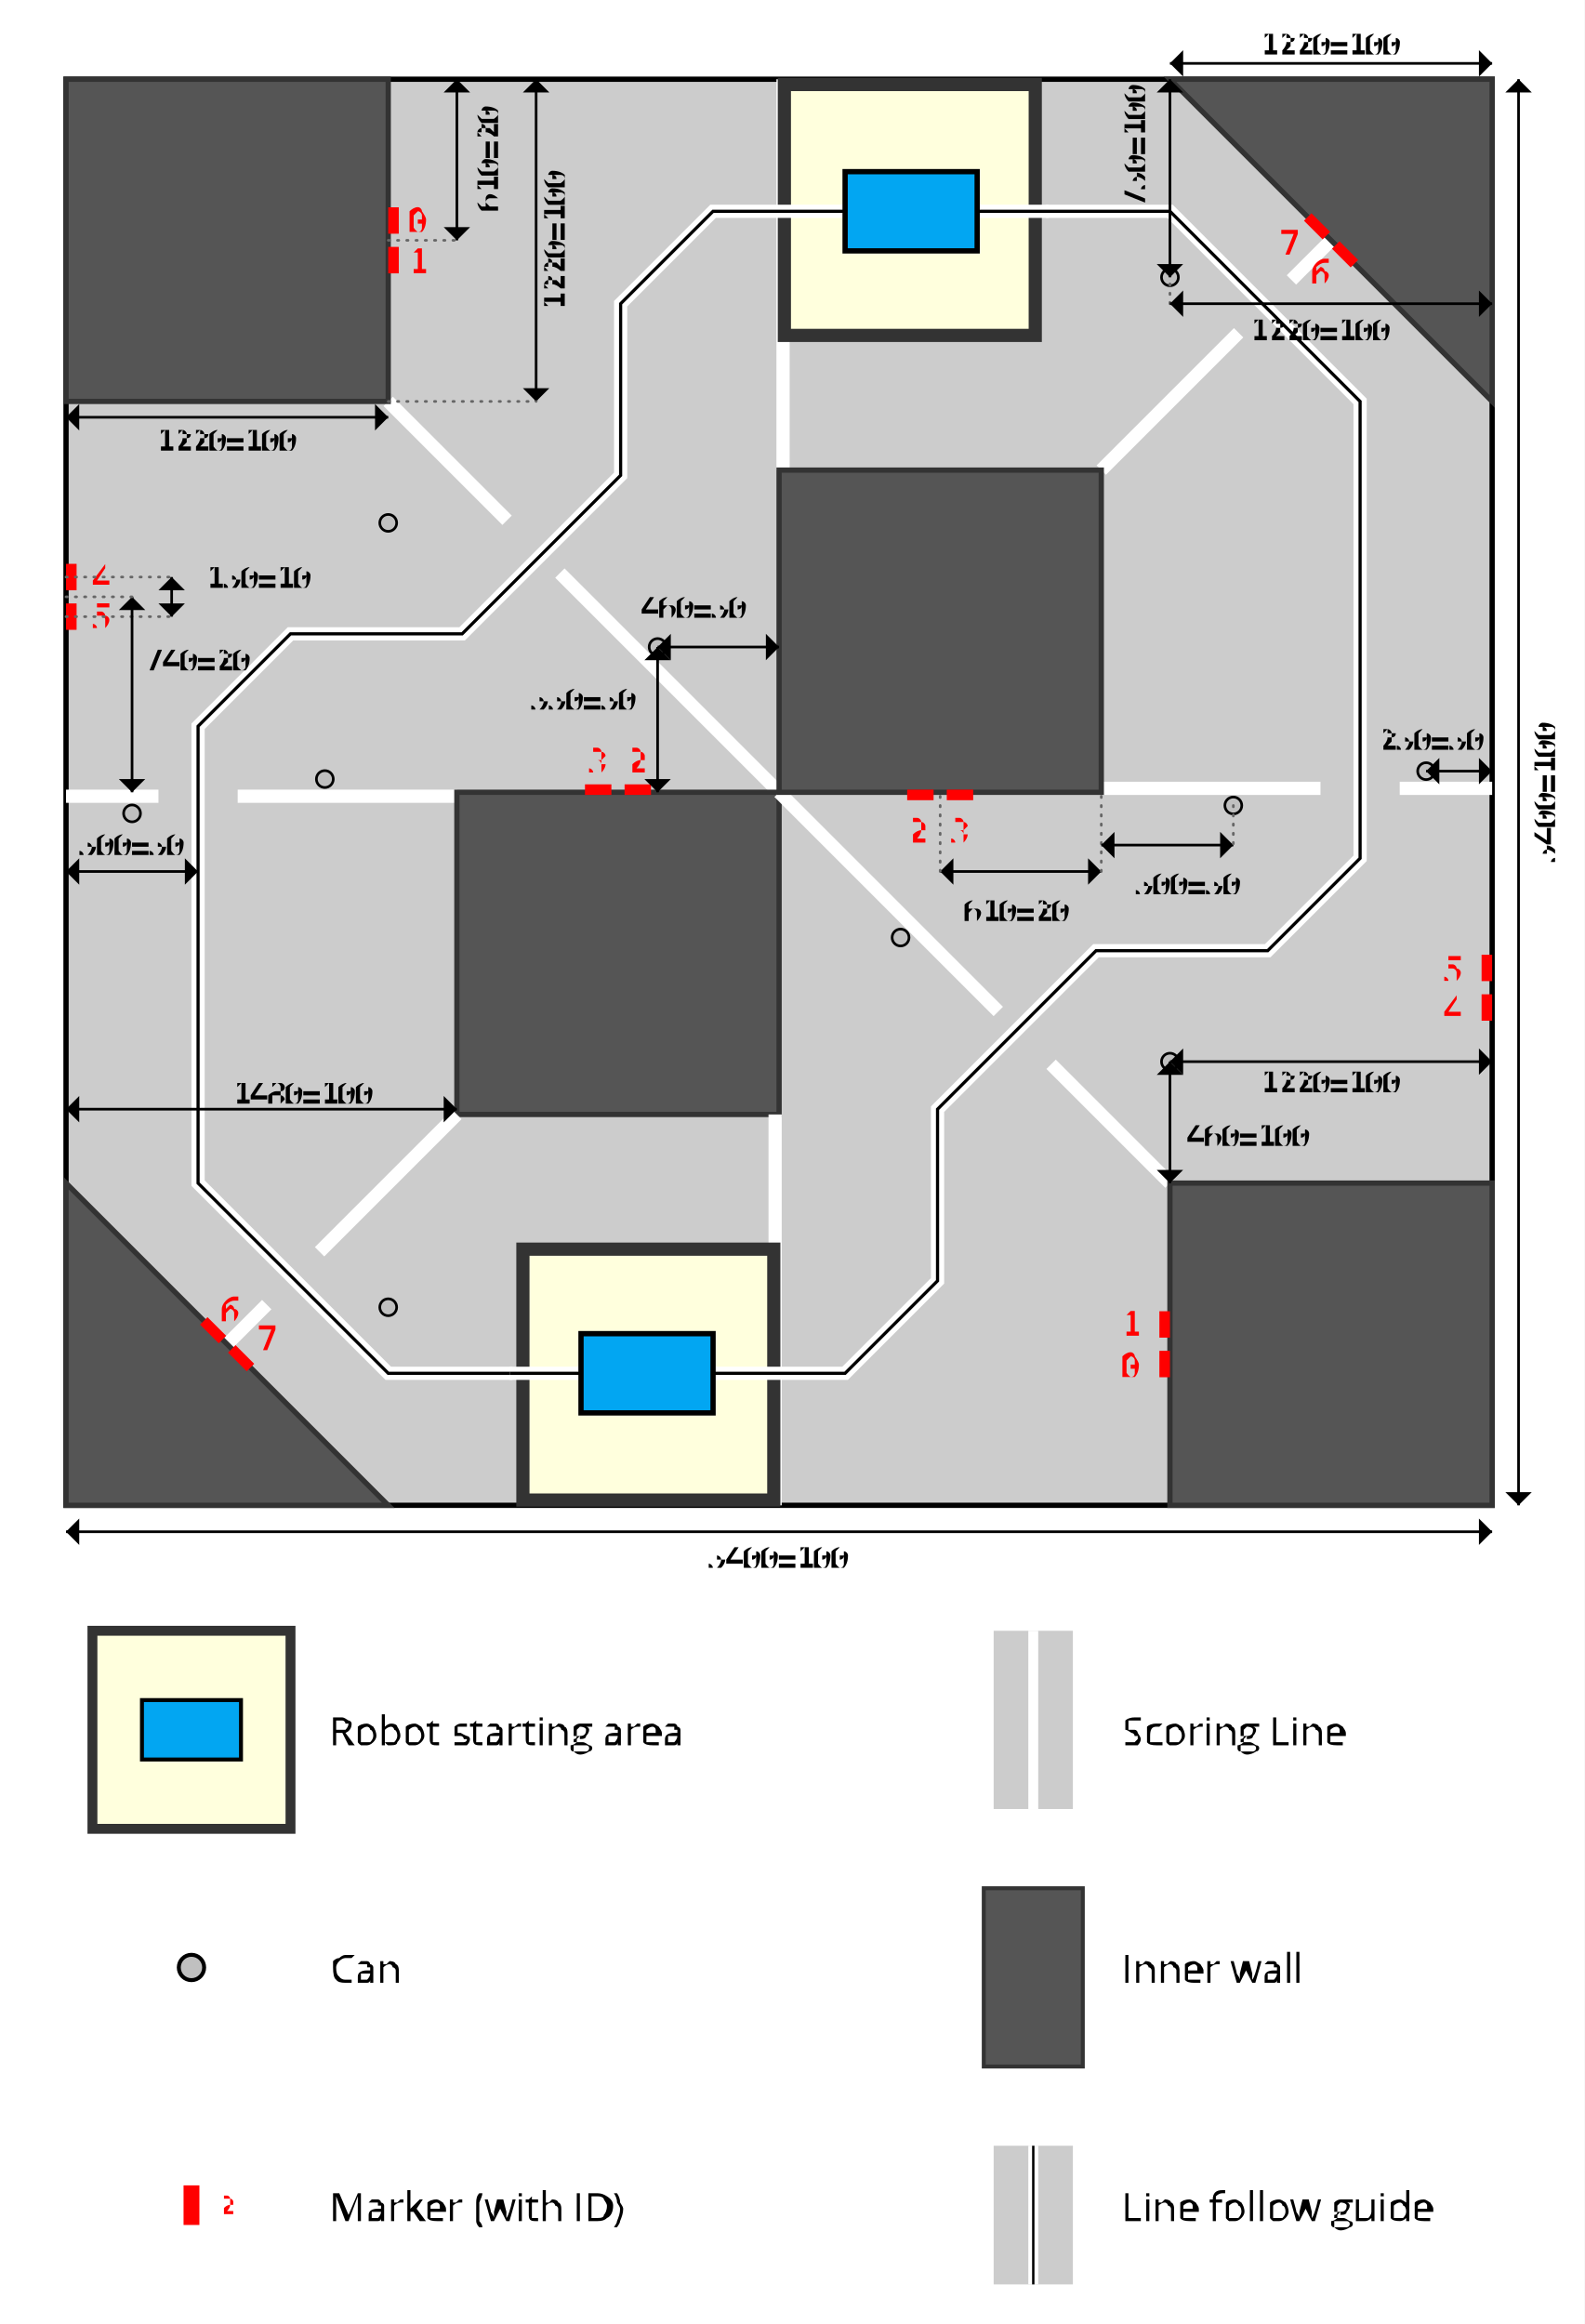
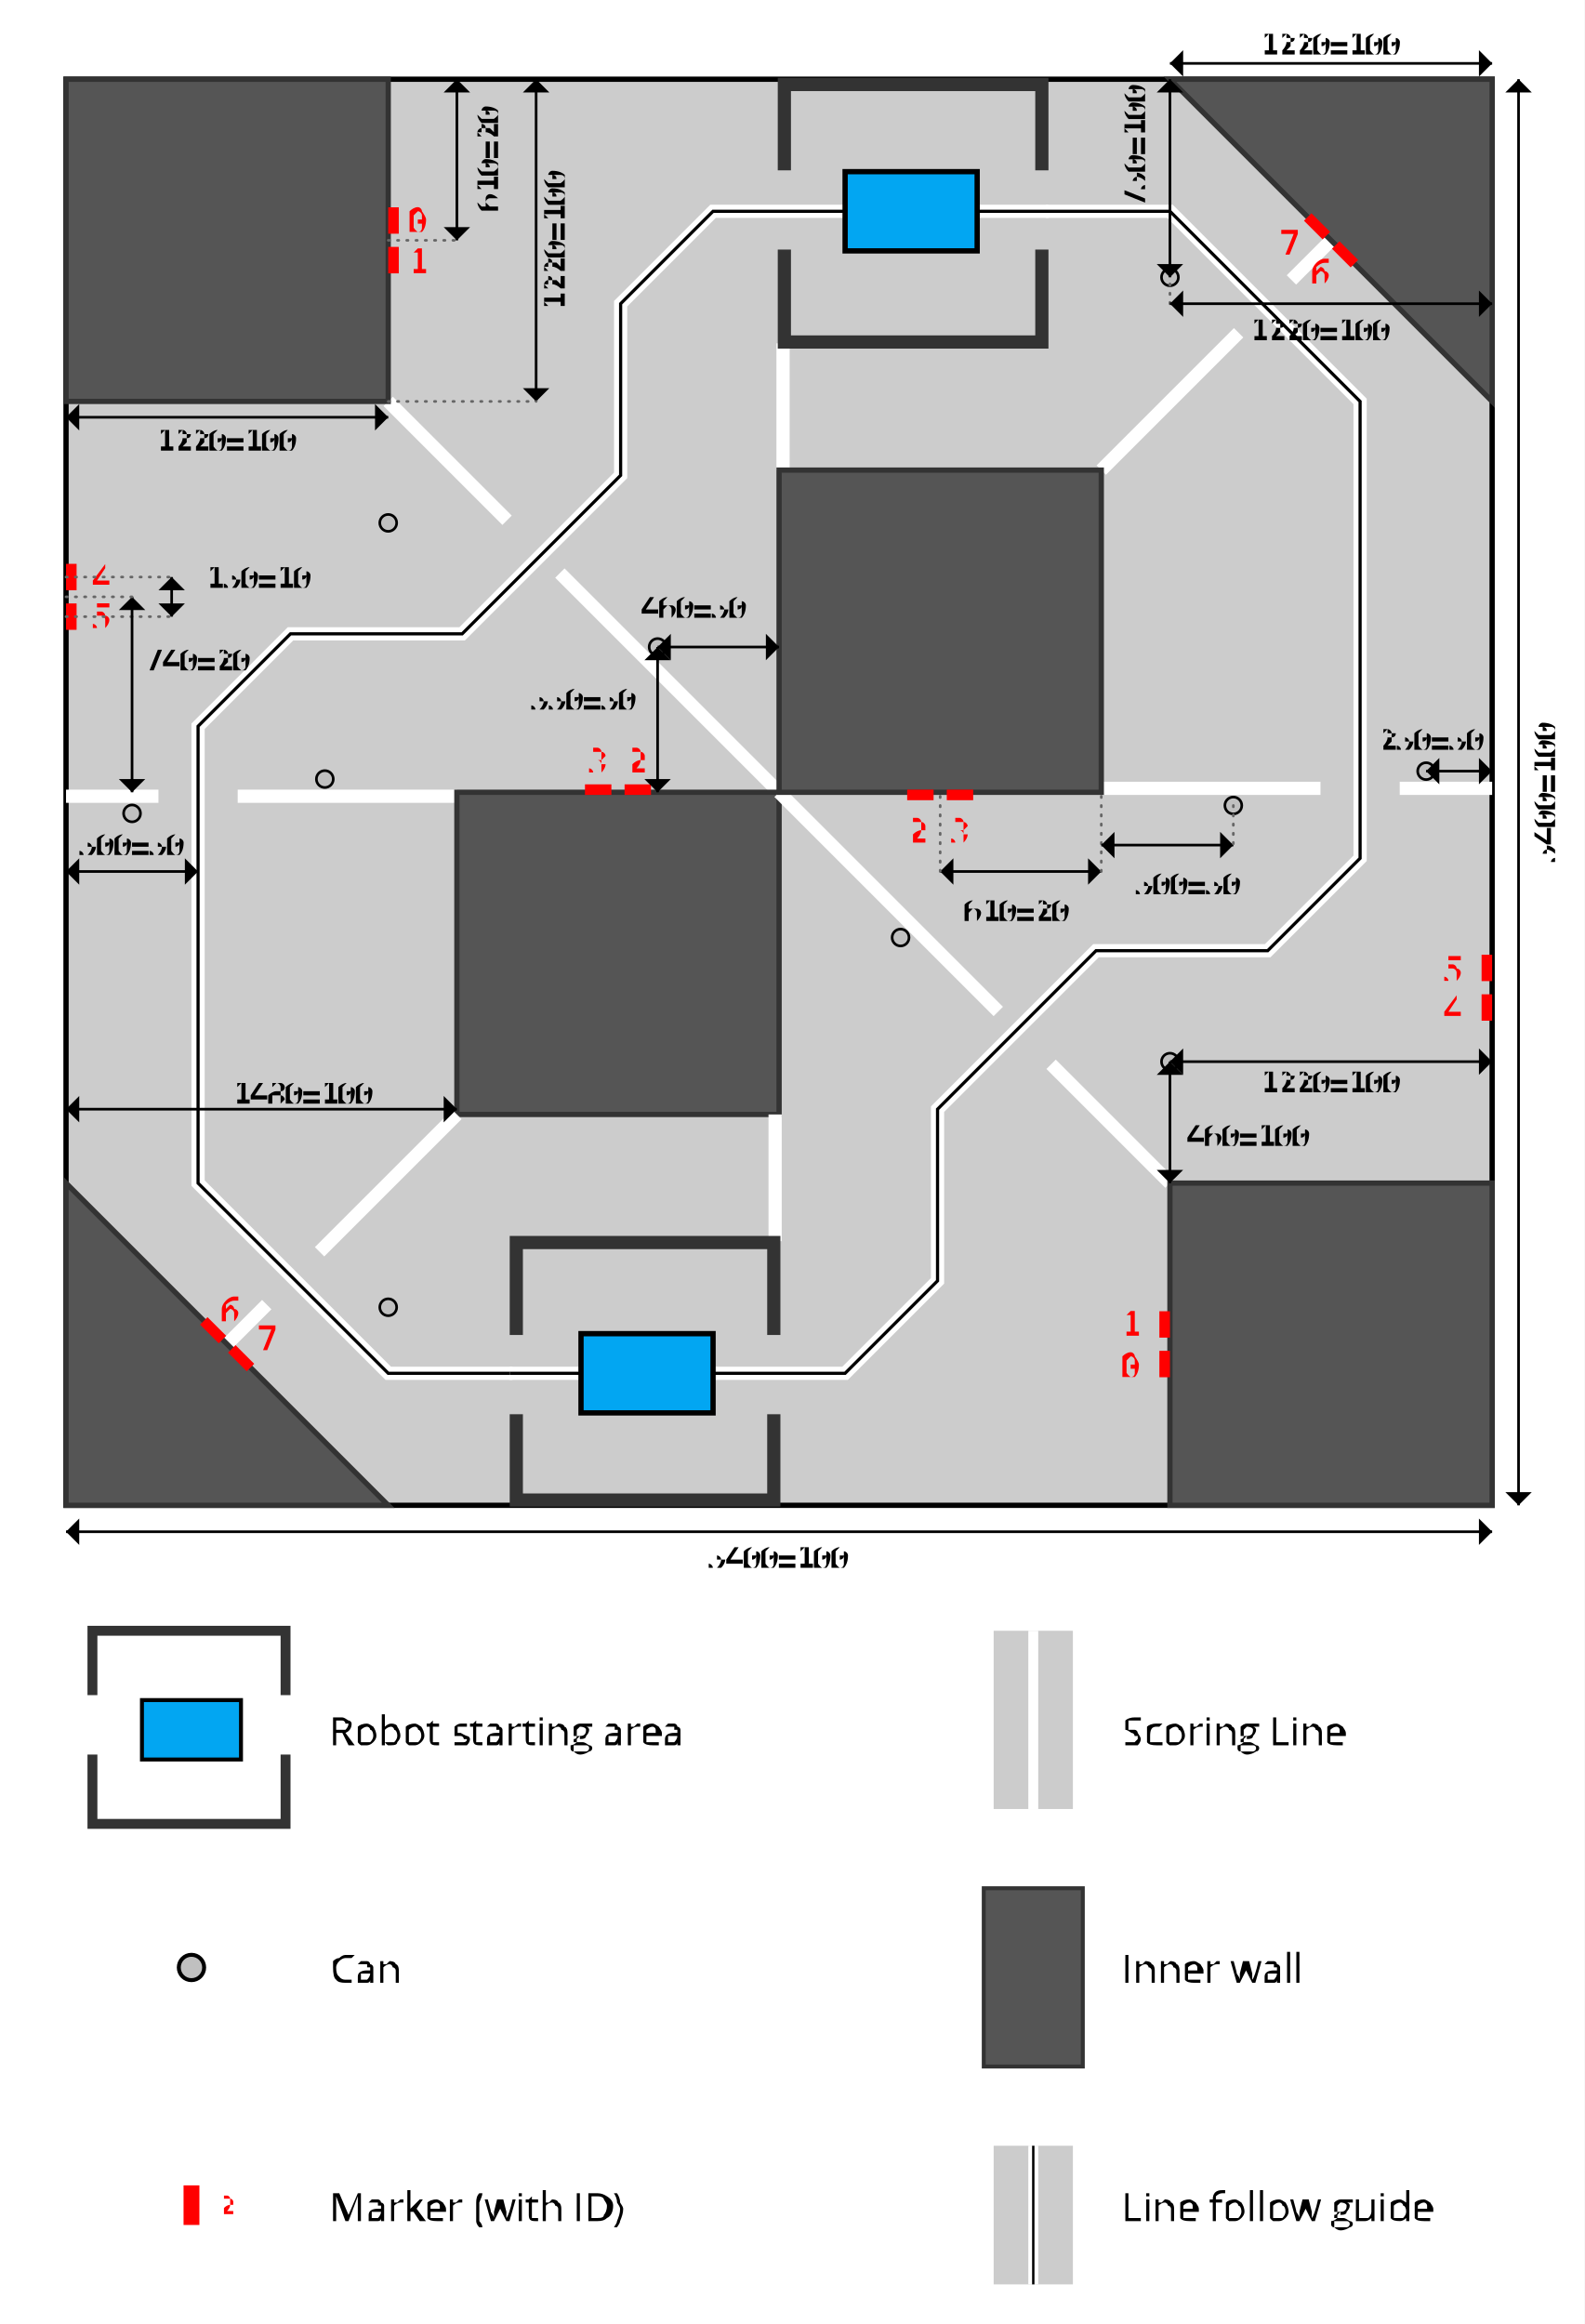
<svg xmlns="http://www.w3.org/2000/svg" xmlns:xlink="http://www.w3.org/1999/xlink" version="1.1" baseProfile="full" width="600" height="880">
  <style type="text/css">
    
      svg {
        font-family: "Open Sans", Arial, sans-serif;
      }

      .arena-wall {
          fill: #ccc;
          stroke: black;
          stroke-width: .02;
      }

      .inner-wall {
          fill: #555;
          stroke: #333;
          stroke-width: .02;
      }

      .line-follow-guide {
          fill: none;
          stroke: black;
          stroke-width: .012;
      }

      .line-follow-guide-back {
          fill: none;
          stroke: white;
          stroke-width: .05;
      }

      .can {
          stroke: black;
          stroke-width: 0.01;
          fill: silver;
      }

      #robot {
          fill: #02A6F2;
          stroke: black;
          stroke-width: 0.02;
      }

      .scoring-line {
          stroke: white;
          stroke-width: 0.05;
          fill: none;
      }

      #marker {
          stroke: red;
          stroke-width: 0.04;
      }

-       .start-zone {
+       .start-zone-border {
+         fill: none;
        stroke: #333;
        stroke-width: 0.05;
-         fill: #ffd;
      }

      .legend-label {
        font-size: 0.2px;
        text-anchor: start;
        dominant-baseline: central;
      }

      .marker-label {
        font-size: 0.12px;
        text-anchor: central;
        dominant-baseline: central;
        fill: red;
        font-family: monospace;
      }

      /*.dimension, .dimension-guide, .marker-label {
         display: none;
      }*/
      line.dimension {
        stroke: black;
        stroke-width: 0.01;
        marker-start: url(#dimension-arrow-head-start);
        marker-end: url(#dimension-arrow-head-end);
      }

      text.dimension {
        fill: black;
        font-size: 0.11px;
        text-anchor: middle;
        dominant-baseline: central;
        font-family: monospace;
      }
      .dimension-arrow-head {
        fill: black;
      }
      .dimension-guide {
        stroke: #666;
        stroke-width: 0.01;
        stroke-dasharray: 0.005 0.03;
        stroke-linecap: round;
        fill: none;
      }

    
  </style>
  <defs>
    <g transform="scale(0.05)" id="dimension-arrow-head">
      <path id="path218" class="dimension-arrow-head" d="M0,0 L1,1 L1,-1 L0,0" />
    </g>
    <marker markerUnits="userSpaceOnUse" refY="1" refX="0" markerHeight="2" markerWidth="1" orient="auto" id="dimension-arrow-head-start">
      <use transform="translate(0,1)" xlink:href="#dimension-arrow-head" />
    </marker>
    <marker markerUnits="userSpaceOnUse" refY="1" refX="1" markerHeight="2" markerWidth="1" orient="auto" id="dimension-arrow-head-end">
      <use transform="matrix(-1,0,0,1,1,1)" xlink:href="#dimension-arrow-head" />
    </marker>
    <circle cx="0" cy="0" r="0.032" id="can" />
    <line x1="-0.05" y1="0" x2="0.05" y2="0" id="marker" />
    <rect width="0.5" height="0.3" x="-0.25" y="-0.15" id="robot" />
    <g id="marker-pair">
      <use xlink:href="#marker" transform="translate(0.075)" class="marker" />
      <use xlink:href="#marker" transform="translate(-0.075)" class="marker" />
    </g>
+     <g id="robot-start-zone" style="overflow: hidden">
+       <polyline points="0.975,0.625 0.975,0.975 0,0.975 0,0.625" class="start-zone-border" />
+       <polyline points="0,0.325 0,0 0.975,0 0.975,0.325" class="start-zone-border" />
+     </g>
    <g id="side-zone">
-       <line class="scoring-line" x1="2.715" y1="0" x2="2.715" y2="1.48" />
+       <line class="scoring-line" x1="2.715" y1="1" x2="2.715" y2="1.48" />
      <line class="scoring-line" x1="0.65" y1="2.715" x2="1.48" y2="2.715" />
      <line class="scoring-line" x1="0" y1="2.715" x2="0.35" y2="2.715" />
      <line class="scoring-line" x1="1.67" y1="1.67" x2="1.22" y2="1.22" />
      <line class="scoring-line" x1="2.7" y1="2.7" x2="1.87" y2="1.87" />
      <line class="scoring-line" x1="3.92" y1="1.48" x2="4.44" y2="0.96" />
      <line class="scoring-line" x1="4.64" y1="0.76" x2="4.79" y2="0.61" />
-       <rect width="0.95" height="0.95" x="2.72" y="0.02" class="start-zone" />
+       <use xlink:href="#robot-start-zone" transform="translate(2.72, 0.02)" />
      <polyline points="3.72,0.5, 2.45,0.5 2.1,0.85 2.1,1.5 1.5,2.1 0.85,2.1 0.5,2.45 0.5,4.18 1.22,4.9 1.69,4.9" class="line-follow-guide-back" />
      <polyline points="3.72,0.5, 2.45,0.5 2.1,0.85 2.1,1.5 1.5,2.1 0.85,2.1 0.5,2.45 0.5,4.18 1.22,4.9 1.69,4.9" class="line-follow-guide" />
      <g transform="translate(3.2 0.5)">
        <use xlink:href="#robot" />
      </g>
      <use xlink:href="#can" transform="translate(4.18 0.75)" class="can" />
      <use xlink:href="#can" transform="translate(1.22 1.68)" class="can" />
      <use xlink:href="#can" transform="translate(2.24 2.15)" class="can" />
      <use xlink:href="#can" transform="translate(0.25 2.78)" class="can" />
      <use xlink:href="#can" transform="translate(0.98 2.65)" class="can" />
      <rect width="1.22" height="1.22" x="1.48" y="2.7" class="inner-wall" />
      <rect width="1.22" height="1.22" x="0" y="0" class="inner-wall" />
      <polygon points="5.4,0 4.18,0 5.4,1.22" class="inner-wall" />
      <use xlink:href="#marker-pair" transform="translate(1.24 0.61) rotate(90)" />
      <use xlink:href="#marker-pair" transform="translate(2.09 2.69)" />
      <use xlink:href="#marker-pair" transform="translate(0.02 1.96) rotate(90)" />
      <use xlink:href="#marker-pair" transform="translate(4.79 0.61) rotate(45)" />
    </g>
  </defs>
  <rect width="100%" height="100%" fill="white" />
  <g id="arena" transform="translate(25 30) scale(100)">
    <rect width="5.4" height="5.4" x="0" y="0" class="arena-wall" />
    <use xlink:href="#side-zone" />
    <use xlink:href="#side-zone" transform="rotate(180 2.7 2.7)" />
    <text class="marker-label" y="0.54" x="1.3">0</text>
    <text class="marker-label" y="0.69" x="1.3">1</text>
    <text class="marker-label" y="4.87" x="4">0</text>
    <text class="marker-label" y="4.72" x="4">1</text>
    <text class="marker-label" y="2.58" x="2.13">2</text>
    <text class="marker-label" y="2.58" x="1.98">3</text>
    <text class="marker-label" y="2.85" x="3.19">2</text>
    <text class="marker-label" y="2.85" x="3.35">3</text>
    <text class="marker-label" y="1.89" x="0.1">4</text>
    <text class="marker-label" y="2.04" x="0.1">5</text>
    <text class="marker-label" y="3.52" x="5.22">4</text>
    <text class="marker-label" y="3.37" x="5.22">5</text>
    <text class="marker-label" y="4.66" x="0.59">6</text>
    <text class="marker-label" y="4.77" x="0.73">7</text>
    <text class="marker-label" y="0.73" x="4.72">6</text>
    <text class="marker-label" y="0.62" x="4.6">7</text>
    <line x1="0" y1="1.28" x2="1.22" y2="1.28" class="dimension" />
    <text class="dimension" y="1.37" x="0.61">1220±100</text>
    <line x1="1.78" y1="0" x2="1.78" y2="1.22" class="dimension" />
    <line x1="1.22" y1="1.22" x2="1.78" y2="1.22" class="dimension-guide" />
    <text class="dimension" transform="rotate(-90, 1.85 0.61)" y="0.61" x="1.85">1220±100</text>
    <line x1="1.48" y1="0" x2="1.48" y2="0.61" class="dimension" />
    <line x1="1.22" y1="0.61" x2="1.48" y2="0.61" class="dimension-guide" />
    <text class="dimension" transform="rotate(-90, 1.6 0.3)" y="0.3" x="1.6">610±20</text>
    <line x1="0" y1="3.9" x2="1.48" y2="3.9" class="dimension" />
    <text class="dimension" y="3.84" x="0.9">1480±100</text>
    <line x1="4.18" y1="-0.06" x2="5.4" y2="-0.06" class="dimension" />
    <text class="dimension" y="-0.13" x="4.79">1220±100</text>
    <line x1="4.18" y1="3.72" x2="5.4" y2="3.72" class="dimension" />
    <text class="dimension" y="3.80" x="4.79">1220±100</text>
    <line x1="4.18" y1="4.18" x2="4.18" y2="3.72" class="dimension" />
    <text class="dimension" y="4" x="4.48">460±100</text>
    <line x1="2.24" y1="2.15" x2="2.24" y2="2.7" class="dimension" />
    <text class="dimension" y="2.35" x="1.96">550±50</text>
    <line x1="2.24" y1="2.15" x2="2.7" y2="2.15" class="dimension" />
    <text class="dimension" y="2" x="2.38">460±50</text>
    <line x1="3.31" y1="3" x2="3.92" y2="3" class="dimension" />
    <line x1="3.31" y1="3" x2="3.31" y2="2.7" class="dimension-guide" />
    <line x1="3.92" y1="3" x2="3.92" y2="2.7" class="dimension-guide" />
    <text class="dimension" y="3.15" x="3.6">610±20</text>
    <line x1="0.4" y1="1.885" x2="0.4" y2="2.035" class="dimension" />
    <line x1="0" y1="1.885" x2="0.4" y2="1.885" class="dimension-guide" />
    <line x1="0" y1="2.035" x2="0.4" y2="2.035" class="dimension-guide" />
    <text class="dimension" y="1.89" x="0.73">150±10</text>
    <line x1="0.25" y1="1.96" x2="0.25" y2="2.7" class="dimension" />
    <line x1="0" y1="1.96" x2="0.25" y2="1.96" class="dimension-guide" />
    <text class="dimension" y="2.2" x="0.5">740±20</text>
    <line x1="4.18" y1="0.85" x2="4.18" y2="0.75" class="dimension-guide" />
    <line x1="4.18" y1="0.85" x2="5.4" y2="0.85" class="dimension" />
    <text class="dimension" y="0.95" x="4.75">1220±100</text>
    <line x1="4.18" y1="0.75" x2="4.18" y2="0" class="dimension" />
    <text class="dimension" y="0.3" x="4.1" transform="rotate(-90, 4.05 0.3)">750±100</text>
    <line x1="0" y1="3" x2="0.5" y2="3" class="dimension" />
    <text class="dimension" y="2.9" x="0.25">500±50</text>
    <line x1="5.4" y1="2.62" x2="5.15" y2="2.62" class="dimension" />
    <text class="dimension" y="2.5" x="5.17">250±50</text>
    <line x1="3.92" y1="2.9" x2="4.42" y2="2.9" class="dimension" />
    <line x1="4.42" y1="2.75" x2="4.42" y2="2.9" class="dimension-guide" />
    <text class="dimension" y="3.05" x="4.25">500±50</text>
    <line x1="0" y1="5.5" x2="5.4" y2="5.5" class="dimension" />
    <text class="dimension" y="5.6" x="2.7">5400±100</text>
    <line x1="5.5" y1="0" x2="5.5" y2="5.4" class="dimension" />
    <text class="dimension" transform="rotate(-90, 5.6 2.7)" y="2.7" x="5.6">5400±100</text>
  </g>
  <g id="legend" transform="translate(35 580) scale(75)">
-     <rect width="1" height="1" x="0" y="0.5" class="start-zone" />
+     <use xlink:href="#robot-start-zone" transform="translate(0, 0.5)" />
    <use x="0.5" y="1" xlink:href="#robot" />
    <text class="legend-label" y="1" x="1.2">Robot starting area</text>
    <use xlink:href="#can" transform="translate(0.5 2.2) scale(2)" class="can" />
    <text class="legend-label" y="2.2" x="1.2">Can</text>
    <use xlink:href="#marker" transform="translate(0.5 3.4) scale(2) rotate(90)" class="marker" />
    <text class="marker-label" y="3.4" x="0.65">2</text>
    <text class="legend-label" y="3.4" x="1.2">Marker (with ID)</text>
    <rect width="0.4" height="0.9" x="4.55" y="0.5" fill="#ccc" />
    <line class="scoring-line" x1="4.75" y1="0.5" x2="4.75" y2="1.4" />
    <text class="legend-label" y="1" x="5.2">Scoring Line</text>
    <rect width="0.5" height="0.9" x="4.5" y="1.8" class="inner-wall" />
    <text class="legend-label" y="2.2" x="5.2">Inner wall</text>
    <rect width="0.4" height="0.7" x="4.55" y="3.1" fill="#ccc" />
    <line class="line-follow-guide-back" x1="4.75" y1="3.1" x2="4.75" y2="3.8" />
    <line class="line-follow-guide" x1="4.75" y1="3.1" x2="4.75" y2="3.8" />
    <text class="legend-label" y="3.4" x="5.2">Line follow guide</text>
  </g>
</svg>
